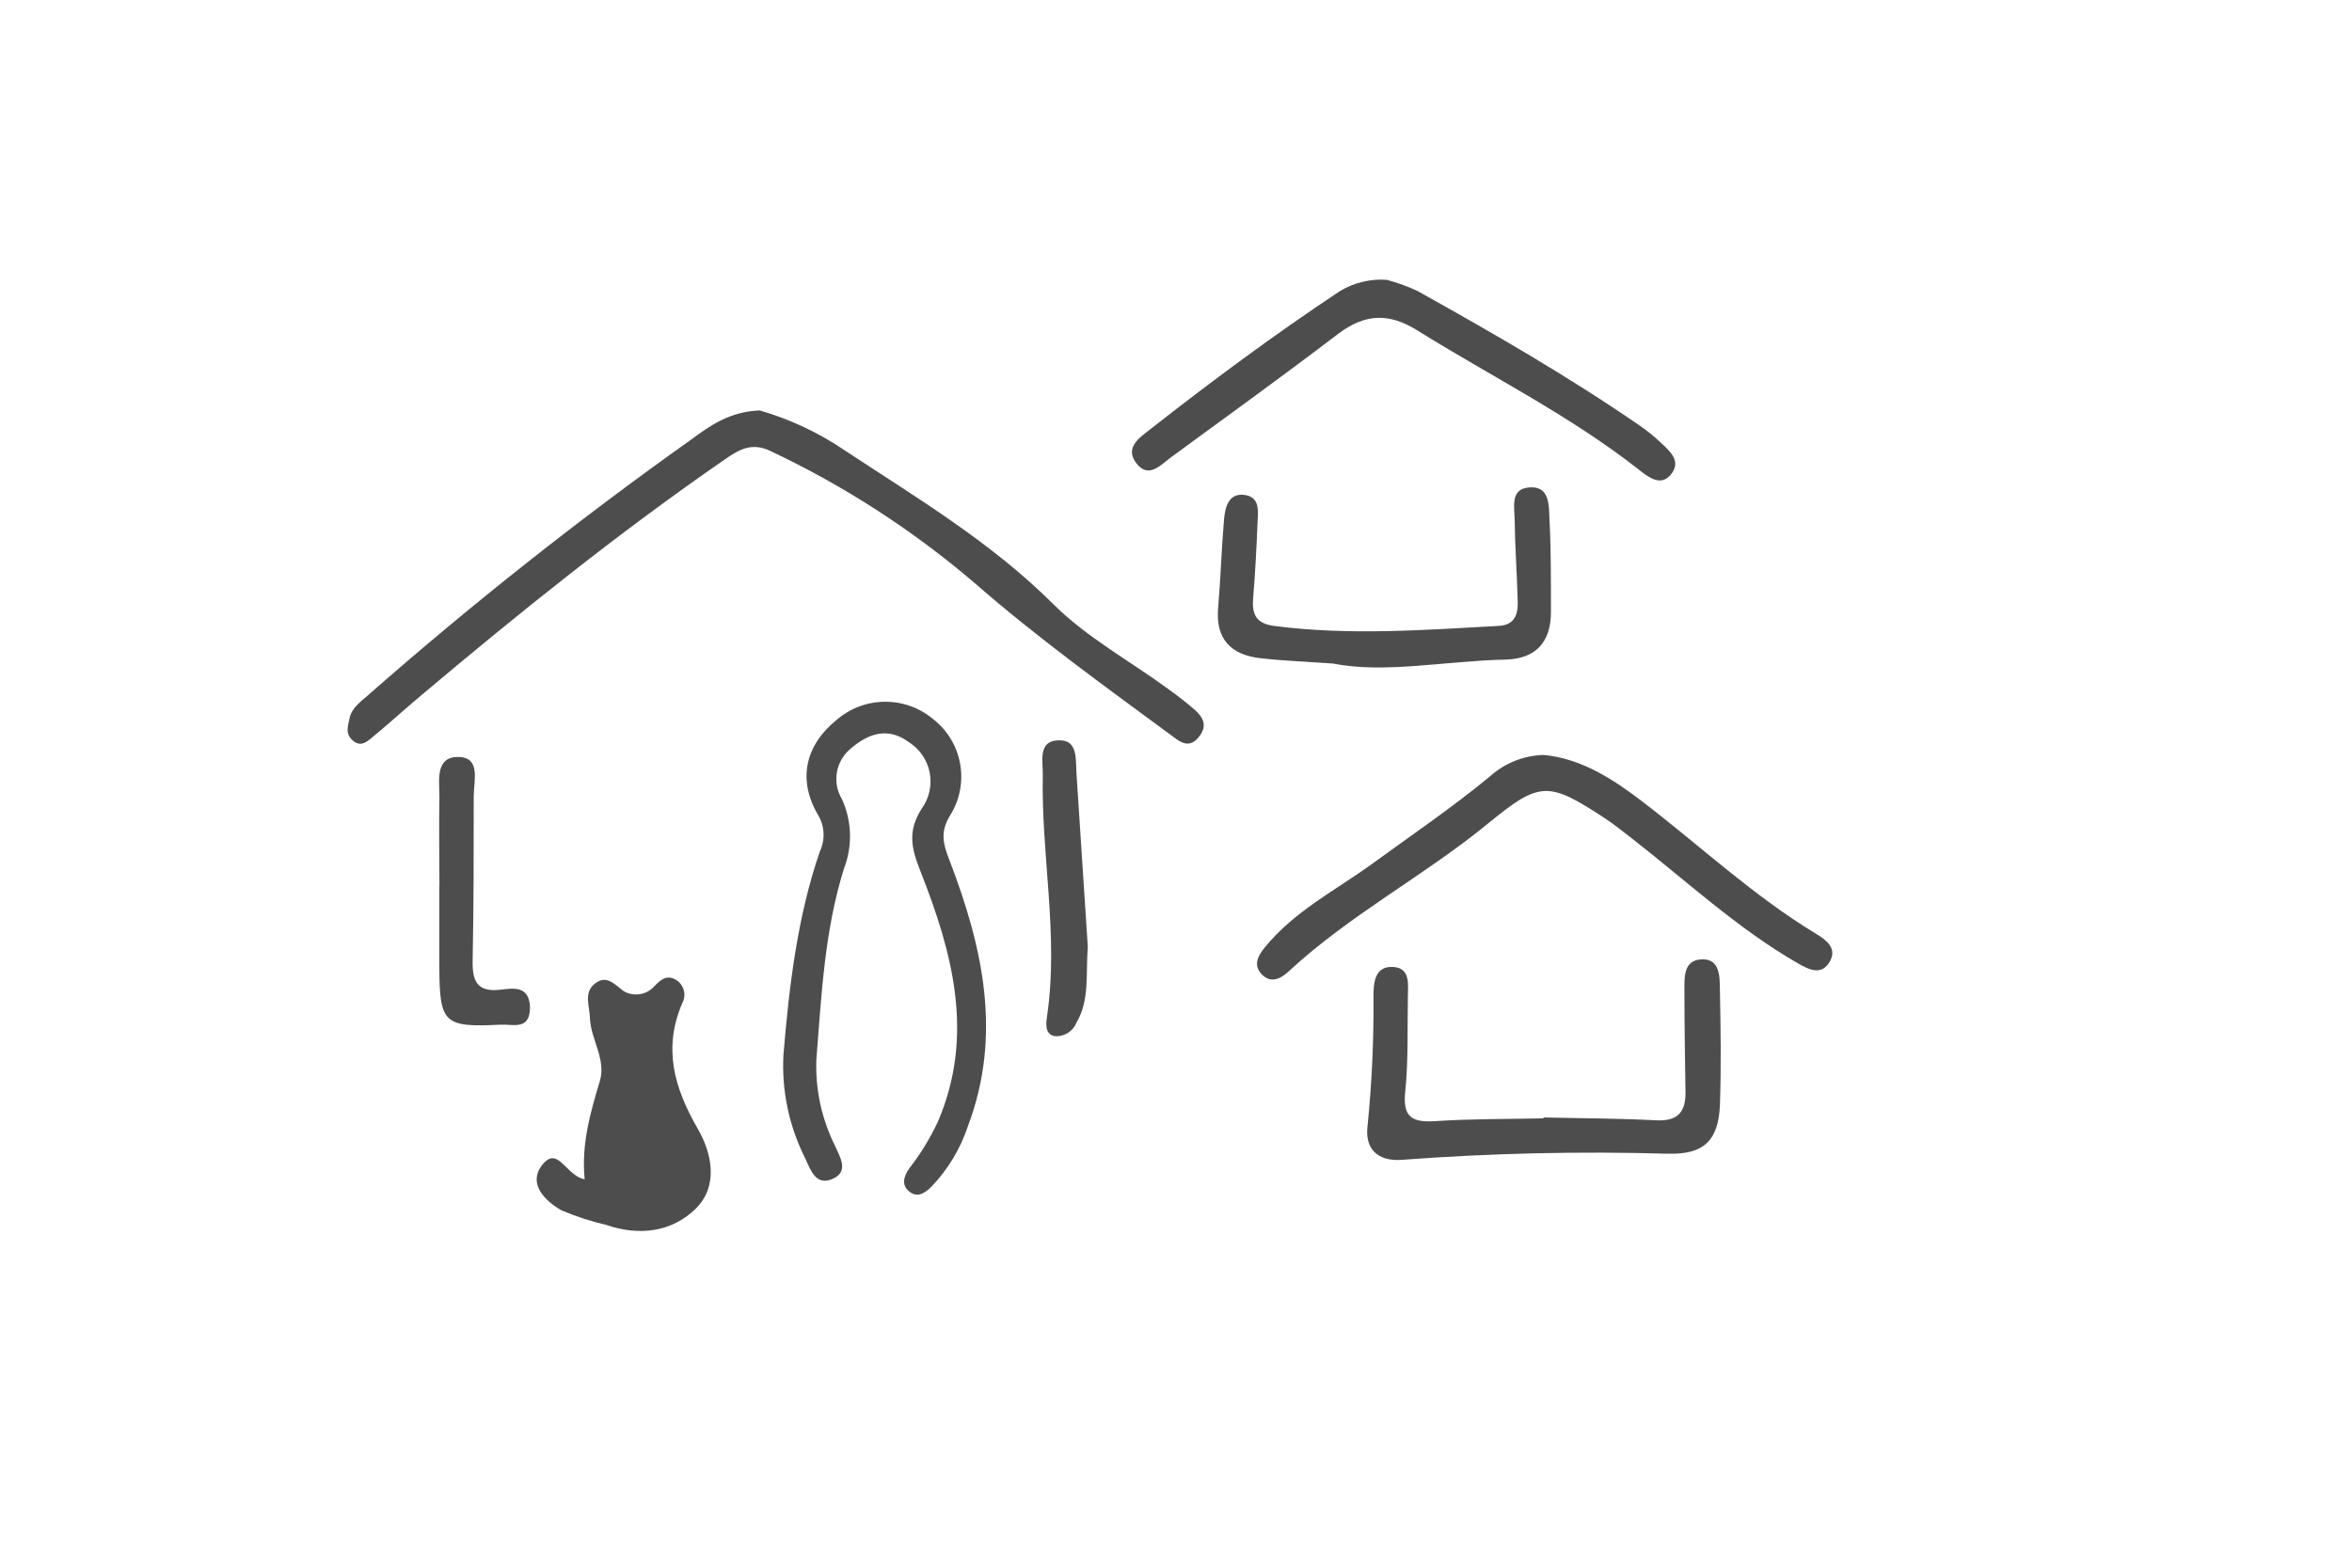
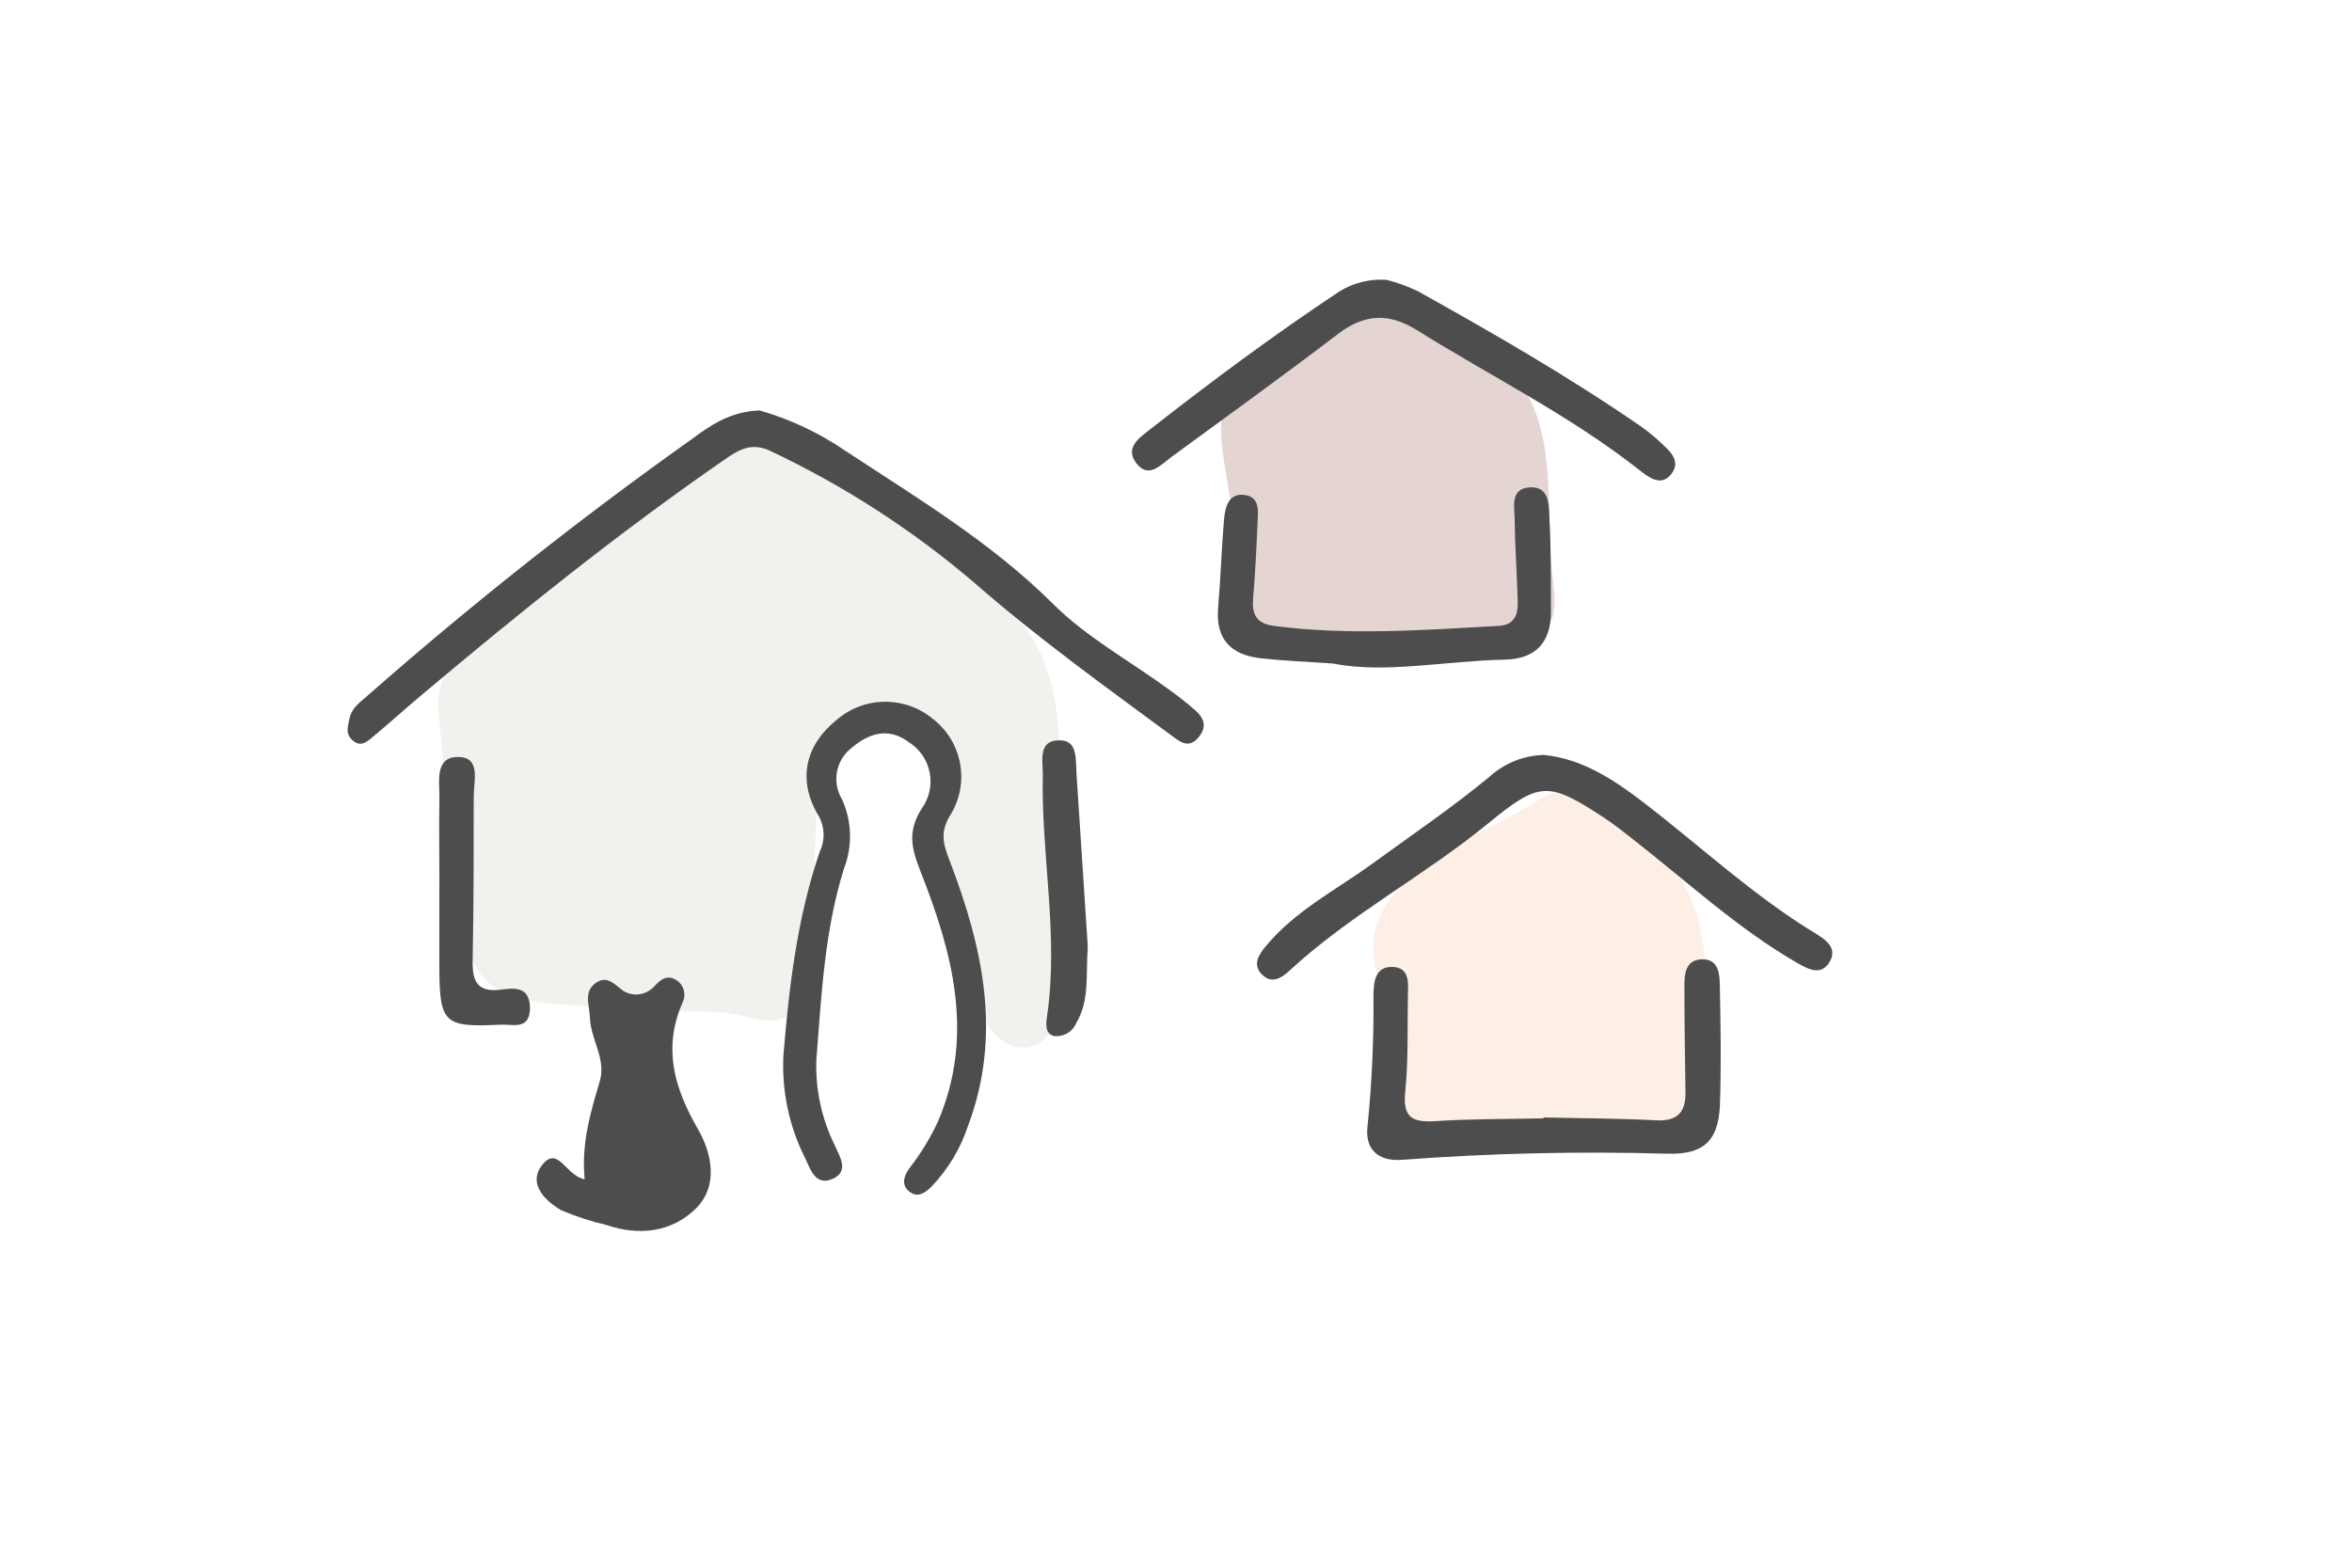
<svg xmlns="http://www.w3.org/2000/svg" viewBox="0 0 240 160">
  <defs>
-     <style>.cls-1{fill:#4d4d4d;}</style>
+     <style>.cls-1{opacity:0.3;}.cls-2{fill:#f8c8a8;}.cls-3{fill:#d2cfc3;}.cls-4{fill:#a3716d;}.cls-5{fill:#4d4d4d;}</style>
  </defs>
  <g id="レイヤー_1" data-name="レイヤー 1">
-     <path class="cls-1" d="M77.52,41.89A30.42,30.42,0,0,1,86.25,46c7.34,4.84,14.89,9.34,21.23,15.66,3.4,3.39,7.8,5.79,11.73,8.66.94.68,1.87,1.39,2.73,2.15s1.28,1.63.41,2.72-1.66.77-2.64,0c-6.9-5.09-13.85-10.08-20.33-15.75A93.5,93.5,0,0,0,78.7,46.07c-2-1-3.32-.16-4.77.84-10.8,7.46-21,15.67-31,24.1-1.6,1.34-3.14,2.75-4.75,4.08-.6.49-1.27,1.23-2.13.53s-.55-1.46-.39-2.27c.22-1.12,1.13-1.71,1.9-2.4a406.65,406.65,0,0,1,33-26.11C72.47,43.43,74.48,42,77.52,41.89Z" />
-     <path class="cls-1" d="M79.94,107.7c.58-7,1.41-14.08,3.72-20.81a3.94,3.94,0,0,0-.23-3.79c-2.06-3.57-1.23-7.06,1.91-9.6a7.6,7.6,0,0,1,9.9-.09A7.44,7.44,0,0,1,97,83.14c-1.12,1.78-.76,3-.1,4.7,3.37,8.79,5.39,17.74,1.88,27.06a16.43,16.43,0,0,1-3.72,6.2c-.6.6-1.36,1.15-2.15.6-1-.66-.7-1.66-.12-2.46a24.9,24.9,0,0,0,2.9-4.73c3.81-8.84,1.5-17.31-1.77-25.6-.94-2.36-1.32-4.1.13-6.38a4.73,4.73,0,0,0-1.32-6.79c-2.15-1.59-4.16-.88-6,.73a4,4,0,0,0-.82,5.09,9.11,9.11,0,0,1,.22,7.06c-2,6.35-2.31,13-2.83,19.56a18.21,18.21,0,0,0,1.9,8.75c.48,1.11,1.46,2.58-.16,3.35-1.82.87-2.34-.94-2.91-2.13A21,21,0,0,1,79.94,107.7Z" />
-     <path class="cls-1" d="M59.66,120.36c-.35-3.61.58-6.78,1.54-10,.68-2.21-.88-4.21-1-6.38,0-1.23-.7-2.64.49-3.58s1.94,0,2.94.75a2.5,2.5,0,0,0,3.15-.5c.62-.66,1.22-1.15,2.08-.71a1.78,1.78,0,0,1,.77,2.42c-2,4.64-.84,8.66,1.59,12.88,1.38,2.39,2.17,5.79-.26,8.15s-5.74,2.78-9.09,1.63a27.4,27.4,0,0,1-4.59-1.5c-1.64-.93-3.37-2.65-2.05-4.5C56.92,116.73,57.69,120,59.66,120.36Z" />
-     <path class="cls-1" d="M157.52,77.05c3.85.37,7.07,2.46,10.11,4.79,5.88,4.51,11.31,9.61,17.69,13.47,1,.61,2.14,1.43,1.43,2.76-.84,1.57-2.17.89-3.31.24-6.16-3.55-11.35-8.4-16.92-12.74-.92-.71-1.82-1.44-2.79-2.08-5.72-3.74-6.59-3.79-11.84.52-6.55,5.37-14.13,9.33-20.37,15.11-.8.74-1.79,1.31-2.75.34s-.37-1.95.31-2.79c3-3.68,7.2-5.8,10.94-8.51,4-2.92,8.16-5.73,12-8.91A8.55,8.55,0,0,1,157.52,77.05Z" />
-     <path class="cls-1" d="M157.51,114.05c3.83.09,7.66.09,11.48.29,2.11.11,3-.75,3-2.78-.05-3.48-.11-7-.11-10.43,0-1.37-.12-3.15,1.77-3.22s1.83,1.8,1.85,3.11c.08,3.94.14,7.89,0,11.82-.17,3.62-1.69,5-5.3,4.91a260.43,260.43,0,0,0-27.09.62c-2.62.21-3.86-1.19-3.56-3.49a121.28,121.28,0,0,0,.6-13.19c0-1.33.1-3.14,2.05-3,1.72.13,1.48,1.77,1.46,3-.06,3.25.06,6.52-.27,9.74-.27,2.6.7,3.13,3,3,3.7-.25,7.42-.21,11.12-.29Z" />
-     <path class="cls-1" d="M141.5,28.56a18,18,0,0,1,3.18,1.16C152.36,34,160,38.4,167.28,43.41a18.25,18.25,0,0,1,2.17,1.75c.93.87,2.13,1.88,1.09,3.22s-2.33.33-3.3-.44c-7.05-5.54-15.08-9.52-22.65-14.24-2.83-1.76-5.27-1.71-8,.34-5.62,4.29-11.37,8.43-17.07,12.61-1.08.8-2.31,2.24-3.55.65s.28-2.61,1.34-3.44c6.3-4.94,12.73-9.71,19.4-14.14A8.13,8.13,0,0,1,141.5,28.56Z" />
-     <path class="cls-1" d="M136,67.72c-3-.21-5.2-.29-7.39-.54-3-.35-4.59-1.94-4.31-5.15.26-3,.34-6,.6-9,.11-1.28.47-2.79,2.19-2.5,1.51.25,1.28,1.72,1.23,2.86-.11,2.55-.23,5.1-.45,7.65-.14,1.65.3,2.6,2.13,2.84,7.65,1,15.3.42,22.94,0,1.79-.1,2-1.42,1.92-2.74-.07-2.67-.27-5.33-.3-8,0-1.31-.51-3.21,1.43-3.39,2.19-.21,2.05,1.87,2.12,3.27.17,3.12.14,6.26.15,9.39s-1.54,4.83-4.64,4.91C147.44,67.45,141.32,68.77,136,67.72Z" />
-     <path class="cls-1" d="M44.84,90.32c0-3-.06-6,0-9,0-1.63-.48-4.14,2-4.06,2.24.07,1.5,2.44,1.5,4,0,5.56,0,11.13-.11,16.69-.05,2.11.38,3.35,2.85,3.06,1.32-.16,2.93-.42,3,1.8,0,2.39-1.74,1.7-3,1.77-5.79.29-6.22-.14-6.25-5.83,0-2.78,0-5.57,0-8.35Z" />
-     <path class="cls-1" d="M111,96.63c-.22,2.84.21,5.46-1.18,7.79a2.18,2.18,0,0,1-2.26,1.32c-1-.24-.81-1.38-.71-2.08,1.2-8.25-.63-16.44-.44-24.66,0-1.4-.51-3.5,1.75-3.44,1.83,0,1.6,2,1.68,3.31C110.24,84.89,110.63,90.91,111,96.63Z" />
+     <g class="cls-1">
+       <path class="cls-2" d="M156.08,82.23c1.57-1,3.27-2,5.11-1.83,2.18.16,3.9,1.85,5.4,3.43,2.56,2.69,5.19,5.5,6.4,9a26,26,0,0,1,1.07,6.4l.63,7.65c.2,2.35.21,5.13-1.67,6.54a6.92,6.92,0,0,1-3.34,1A196.44,196.44,0,0,1,143,116.12a2.32,2.32,0,0,1-2.65-3.12c.24-3.74.82-7.62.48-11.36-.19-2.15-1-4.21-.57-6.39C141.51,88.77,151,85.25,156.08,82.23Z" />
+       <path class="cls-3" d="M44.87,74a9.53,9.53,0,0,1,.23-4.54A9.73,9.73,0,0,1,47,66.69c8-8.95,16.64-18.34,28.24-21.39a9.55,9.55,0,0,1,3.18-.4,10.09,10.09,0,0,1,4.14,1.61c6.06,3.54,11.49,8.06,16.89,12.56a27.29,27.29,0,0,1,5.71,5.8c2.83,4.34,3,9.83,3,15l.22,19.84c0,2.93-.66,6.77-3.56,7.18-2.48.34-4.28-2.24-5.27-4.54a50.66,50.66,0,0,1-4.1-21.49,17.65,17.65,0,0,0-.3-5.48,4.32,4.32,0,0,0-6.76-3c-4.72,2.76-5.1,9.27-5.24,14.73-.11,3.79,1,15.19-3.36,16.88-1.64.64-4.34-.54-6-.65-3.35-.22-6.72-.07-10.09-.34l-4-.31c-4.31-.34-9.52-.18-11.48-4.66C45.2,91.08,45.71,81.5,44.87,74Z" />
+       <path class="cls-4" d="M124.59,43.78c0,2.57.85,5.76,1,8,.25,3.12-1.9,8.86-1,11.31,1,2.79,5.8,3.7,8.24,3.74,6.77,0,17.21,1.59,23.48-1.51,3.45-1.71,2.08-5.11,1.9-8.8-.39-7.81.68-15.7-6.45-20.76-2.25-1.6-4.8-2.74-7.13-4.22A10.41,10.41,0,0,0,141.78,30a6.07,6.07,0,0,0-5.14,1.33c-2.26,1.77-3.12,4.33-5.5,5.88-2.23,1.46-5.43,1.75-6.31,4.72A6.91,6.91,0,0,0,124.59,43.78Z" />
+     </g>
+     <path class="cls-5" d="M77.52,41.89A30.42,30.42,0,0,1,86.25,46c7.34,4.84,14.89,9.34,21.23,15.66,3.4,3.39,7.8,5.79,11.73,8.66.94.68,1.87,1.39,2.73,2.15s1.28,1.63.41,2.72-1.66.77-2.64,0c-6.9-5.09-13.85-10.08-20.33-15.75A93.5,93.5,0,0,0,78.7,46.07c-2-1-3.32-.16-4.77.84-10.8,7.46-21,15.67-31,24.1-1.6,1.34-3.14,2.75-4.75,4.08-.6.49-1.27,1.23-2.13.53s-.55-1.46-.39-2.27c.22-1.12,1.13-1.71,1.9-2.4a406.65,406.65,0,0,1,33-26.11C72.47,43.43,74.48,42,77.52,41.89Z" />
+     <path class="cls-5" d="M79.94,107.7c.58-7,1.41-14.08,3.72-20.81a3.94,3.94,0,0,0-.23-3.79c-2.06-3.57-1.23-7.06,1.91-9.6a7.6,7.6,0,0,1,9.9-.09A7.44,7.44,0,0,1,97,83.14c-1.12,1.78-.76,3-.1,4.7,3.37,8.79,5.39,17.74,1.88,27.06a16.43,16.43,0,0,1-3.72,6.2c-.6.6-1.36,1.15-2.15.6-1-.66-.7-1.66-.12-2.46a24.9,24.9,0,0,0,2.9-4.73c3.81-8.84,1.5-17.31-1.77-25.6-.94-2.36-1.32-4.1.13-6.38a4.73,4.73,0,0,0-1.32-6.79c-2.15-1.59-4.16-.88-6,.73a4,4,0,0,0-.82,5.09,9.11,9.11,0,0,1,.22,7.06c-2,6.35-2.31,13-2.83,19.56a18.21,18.21,0,0,0,1.9,8.75c.48,1.11,1.46,2.58-.16,3.35-1.82.87-2.34-.94-2.91-2.13A21,21,0,0,1,79.94,107.7Z" />
+     <path class="cls-5" d="M59.66,120.36c-.35-3.61.58-6.78,1.54-10,.68-2.21-.88-4.21-1-6.38,0-1.23-.7-2.64.49-3.58s1.94,0,2.94.75a2.5,2.5,0,0,0,3.15-.5c.62-.66,1.22-1.15,2.08-.71a1.78,1.78,0,0,1,.77,2.42c-2,4.64-.84,8.66,1.59,12.88,1.38,2.39,2.17,5.79-.26,8.15s-5.74,2.78-9.09,1.63a27.4,27.4,0,0,1-4.59-1.5c-1.64-.93-3.37-2.65-2.05-4.5C56.92,116.73,57.69,120,59.66,120.36Z" />
+     <path class="cls-5" d="M157.52,77.05c3.85.37,7.07,2.46,10.11,4.79,5.88,4.51,11.31,9.61,17.69,13.47,1,.61,2.14,1.43,1.43,2.76-.84,1.57-2.17.89-3.31.24-6.16-3.55-11.35-8.4-16.92-12.74-.92-.71-1.82-1.44-2.79-2.08-5.72-3.74-6.59-3.79-11.84.52-6.55,5.37-14.13,9.33-20.37,15.11-.8.74-1.79,1.31-2.75.34s-.37-1.95.31-2.79c3-3.68,7.2-5.8,10.94-8.51,4-2.92,8.16-5.73,12-8.91A8.55,8.55,0,0,1,157.52,77.05Z" />
+     <path class="cls-5" d="M157.51,114.05c3.83.09,7.66.09,11.48.29,2.11.11,3-.75,3-2.78-.05-3.48-.11-7-.11-10.43,0-1.37-.12-3.15,1.77-3.22s1.83,1.8,1.85,3.11c.08,3.94.14,7.89,0,11.82-.17,3.62-1.69,5-5.3,4.91a260.43,260.43,0,0,0-27.09.62c-2.62.21-3.86-1.19-3.56-3.49a121.28,121.28,0,0,0,.6-13.19c0-1.33.1-3.14,2.05-3,1.72.13,1.48,1.77,1.46,3-.06,3.25.06,6.52-.27,9.74-.27,2.6.7,3.13,3,3,3.7-.25,7.42-.21,11.12-.29Z" />
+     <path class="cls-5" d="M141.5,28.56a18,18,0,0,1,3.18,1.16C152.36,34,160,38.4,167.28,43.41a18.25,18.25,0,0,1,2.17,1.75c.93.87,2.13,1.88,1.09,3.22s-2.33.33-3.3-.44c-7.05-5.54-15.08-9.52-22.65-14.24-2.83-1.76-5.27-1.71-8,.34-5.62,4.29-11.37,8.43-17.07,12.61-1.08.8-2.31,2.24-3.55.65s.28-2.61,1.34-3.44c6.3-4.94,12.73-9.71,19.4-14.14A8.13,8.13,0,0,1,141.5,28.56Z" />
+     <path class="cls-5" d="M136,67.72c-3-.21-5.2-.29-7.39-.54-3-.35-4.59-1.94-4.31-5.15.26-3,.34-6,.6-9,.11-1.28.47-2.79,2.19-2.5,1.51.25,1.28,1.72,1.23,2.86-.11,2.55-.23,5.1-.45,7.65-.14,1.65.3,2.6,2.13,2.84,7.65,1,15.3.42,22.94,0,1.79-.1,2-1.42,1.92-2.74-.07-2.67-.27-5.33-.3-8,0-1.31-.51-3.21,1.43-3.39,2.19-.21,2.05,1.87,2.12,3.27.17,3.12.14,6.26.15,9.39s-1.54,4.83-4.64,4.91C147.44,67.45,141.32,68.77,136,67.72Z" />
+     <path class="cls-5" d="M44.84,90.32c0-3-.06-6,0-9,0-1.63-.48-4.14,2-4.06,2.24.07,1.5,2.44,1.5,4,0,5.56,0,11.13-.11,16.69-.05,2.11.38,3.35,2.85,3.06,1.32-.16,2.93-.42,3,1.8,0,2.39-1.74,1.7-3,1.77-5.79.29-6.22-.14-6.25-5.83,0-2.78,0-5.57,0-8.35Z" />
+     <path class="cls-5" d="M111,96.63c-.22,2.84.21,5.46-1.18,7.79a2.18,2.18,0,0,1-2.26,1.32c-1-.24-.81-1.38-.71-2.08,1.2-8.25-.63-16.44-.44-24.66,0-1.4-.51-3.5,1.75-3.44,1.83,0,1.6,2,1.68,3.31C110.24,84.89,110.63,90.91,111,96.63Z" />
  </g>
</svg>
